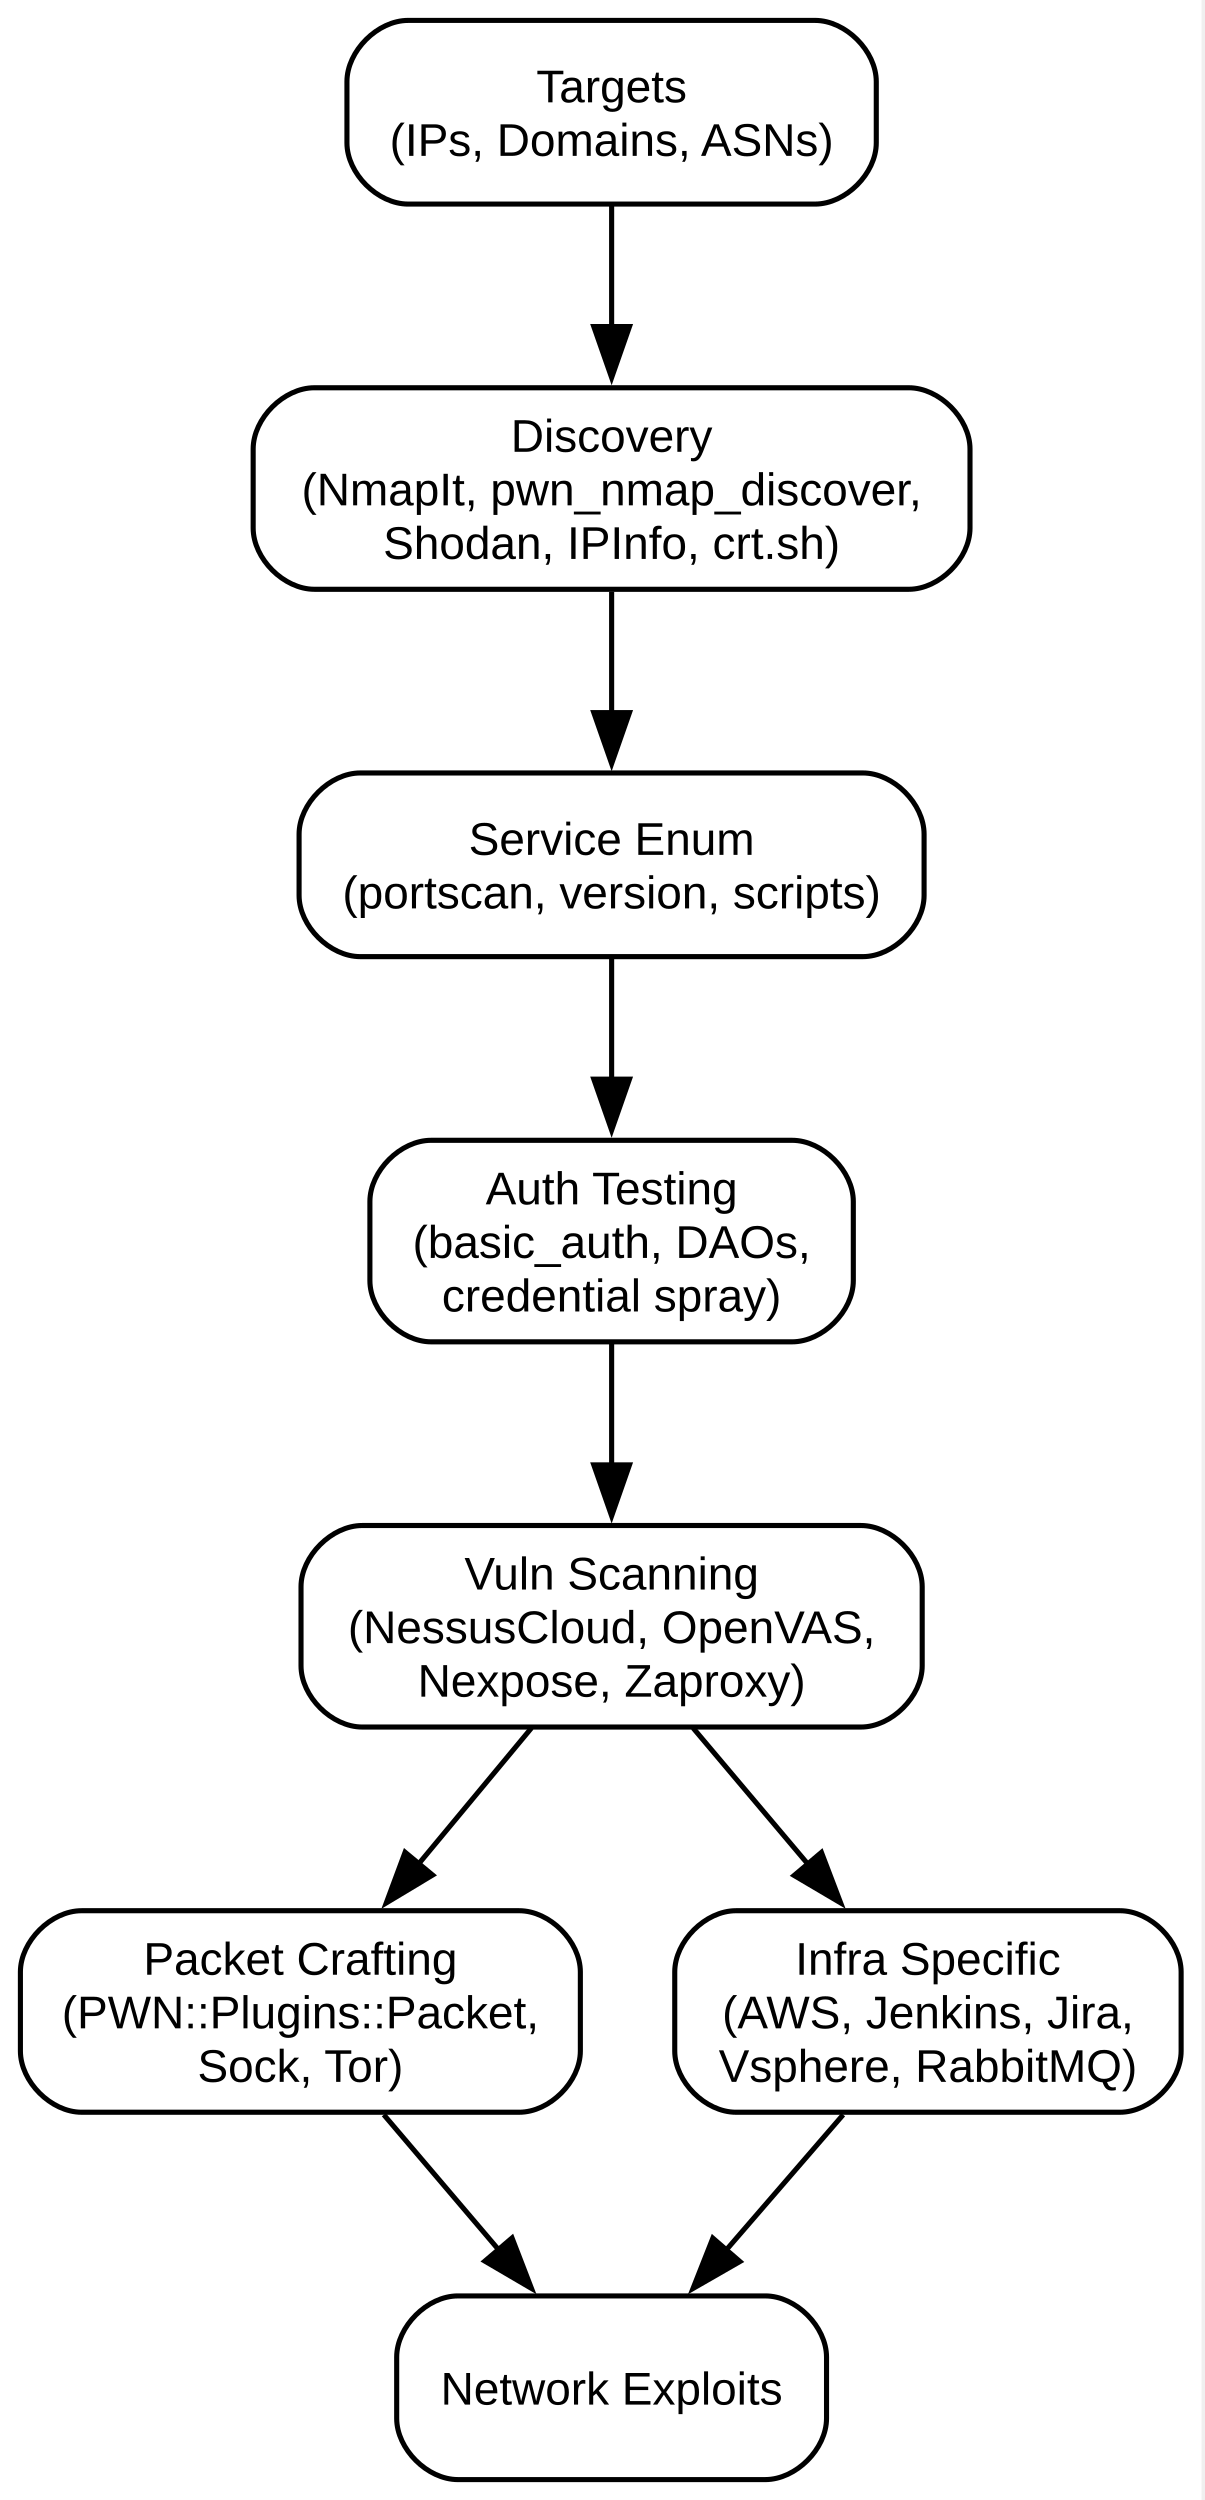
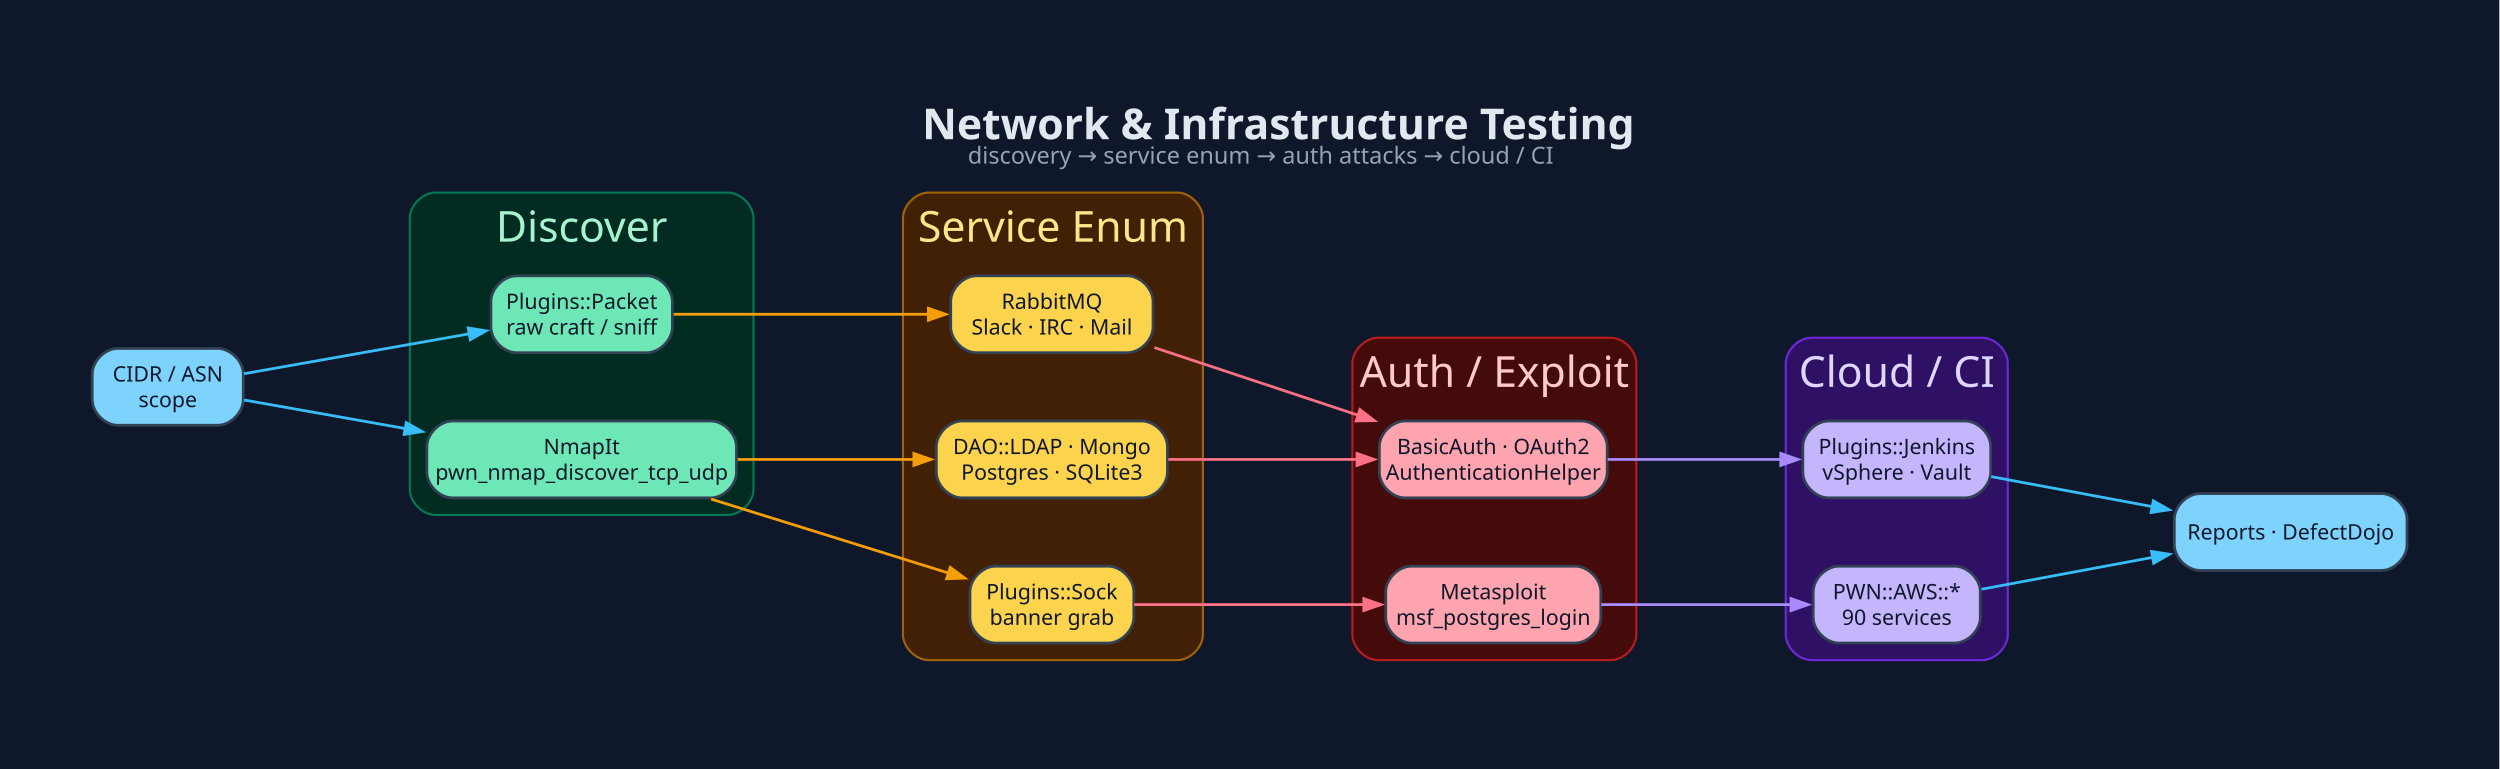
- <svg xmlns="http://www.w3.org/2000/svg" width="236pt" height="490pt" viewBox="0.00 0.00 236.00 490.00">
-   <g id="graph0" class="graph" transform="scale(1 1) rotate(0) translate(4 486)">
-     <polygon fill="white" stroke="none" points="-4,4 -4,-486 231.5,-486 231.5,4 -4,4" />
+ <svg xmlns="http://www.w3.org/2000/svg" width="1171pt" height="360pt" viewBox="0.00 0.00 1171.00 360.00">
+   <g id="graph0" class="graph" transform="scale(1 1) rotate(0) translate(43.2 317.2)">
+     <polygon fill="#0f172a" stroke="none" points="-43.2,43.2 -43.2,-317.2 1127.45,-317.2 1127.45,43.2 -43.2,43.2" />
+     <text xml:space="preserve" text-anchor="start" x="388.75" y="-252" font-family="sans-Serif" font-weight="bold" font-size="20.00" fill="#e2e8f0">Network &amp; Infrastructure Testing</text>
+     <text xml:space="preserve" text-anchor="start" x="410.12" y="-240.55" font-family="sans-Serif" font-size="11.00" fill="#94a3b8">discovery → service enum → auth attacks → cloud / CI</text>
+     <g id="clust1" class="cluster">
+       <path fill="#022c22" stroke="#047857" d="M160.75,-76C160.75,-76 297.75,-76 297.75,-76 303.75,-76 309.75,-82 309.75,-88 309.75,-88 309.75,-215 309.75,-215 309.75,-221 303.75,-227 297.75,-227 297.75,-227 160.75,-227 160.75,-227 154.75,-227 148.75,-221 148.75,-215 148.75,-215 148.75,-88 148.75,-88 148.75,-82 154.75,-76 160.75,-76" />
+       <text xml:space="preserve" text-anchor="middle" x="229.25" y="-204" font-family="sans-Serif" font-size="20.00" fill="#a7f3d0">Discover</text>
+     </g>
+     <g id="clust2" class="cluster">
+       <path fill="#422006" stroke="#a16207" d="M391.75,-8C391.75,-8 508.25,-8 508.25,-8 514.25,-8 520.25,-14 520.25,-20 520.25,-20 520.25,-215 520.25,-215 520.25,-221 514.25,-227 508.25,-227 508.25,-227 391.75,-227 391.75,-227 385.75,-227 379.75,-221 379.75,-215 379.75,-215 379.75,-20 379.75,-20 379.75,-14 385.75,-8 391.75,-8" />
+       <text xml:space="preserve" text-anchor="middle" x="450" y="-204" font-family="sans-Serif" font-size="20.00" fill="#fde68a">Service Enum</text>
+     </g>
+     <g id="clust3" class="cluster">
+       <path fill="#450a0a" stroke="#b91c1c" d="M602.25,-8C602.25,-8 711.25,-8 711.25,-8 717.25,-8 723.25,-14 723.25,-20 723.25,-20 723.25,-147 723.25,-147 723.25,-153 717.25,-159 711.25,-159 711.25,-159 602.25,-159 602.25,-159 596.25,-159 590.25,-153 590.25,-147 590.25,-147 590.25,-20 590.25,-20 590.25,-14 596.25,-8 602.25,-8" />
+       <text xml:space="preserve" text-anchor="middle" x="656.75" y="-136" font-family="sans-Serif" font-size="20.00" fill="#fecaca">Auth / Exploit</text>
+     </g>
+     <g id="clust4" class="cluster">
+       <path fill="#2e1065" stroke="#6d28d9" d="M805.25,-8C805.25,-8 885.25,-8 885.25,-8 891.25,-8 897.25,-14 897.25,-20 897.25,-20 897.25,-147 897.25,-147 897.25,-153 891.25,-159 885.25,-159 885.25,-159 805.25,-159 805.25,-159 799.25,-159 793.25,-153 793.25,-147 793.25,-147 793.25,-20 793.25,-20 793.25,-14 799.25,-8 805.25,-8" />
+       <text xml:space="preserve" text-anchor="middle" x="845.25" y="-136" font-family="sans-Serif" font-size="20.00" fill="#ddd6fe">Cloud / CI</text>
+     </g>
    <g id="node1" class="node">
-       <path fill="none" stroke="black" d="M155.75,-482C155.75,-482 76,-482 76,-482 70,-482 64,-476 64,-470 64,-470 64,-458 64,-458 64,-452 70,-446 76,-446 76,-446 155.75,-446 155.75,-446 161.75,-446 167.75,-452 167.75,-458 167.75,-458 167.75,-470 167.75,-470 167.75,-476 161.75,-482 155.75,-482" />
-       <text xml:space="preserve" text-anchor="middle" x="115.88" y="-465.95" font-family="Arial" font-size="9.00">Targets</text>
-       <text xml:space="preserve" text-anchor="middle" x="115.88" y="-455.45" font-family="Arial" font-size="9.00">(IPs, Domains, ASNs)</text>
+       <path fill="#7dd3fc" stroke="#334155" stroke-width="1.3" d="M58.75,-154C58.75,-154 12,-154 12,-154 6,-154 0,-148 0,-142 0,-142 0,-130 0,-130 0,-124 6,-118 12,-118 12,-118 58.75,-118 58.75,-118 64.75,-118 70.75,-124 70.75,-130 70.75,-130 70.75,-142 70.75,-142 70.75,-148 64.75,-154 58.75,-154" />
+       <text xml:space="preserve" text-anchor="middle" x="35.38" y="-138.5" font-family="sans-Serif" font-size="10.00" fill="#0f172a">CIDR / ASN</text>
+       <text xml:space="preserve" text-anchor="middle" x="35.38" y="-126.5" font-family="sans-Serif" font-size="10.00" fill="#0f172a">scope</text>
    </g>
    <g id="node2" class="node">
-       <path fill="none" stroke="black" d="M174.12,-410C174.12,-410 57.62,-410 57.62,-410 51.62,-410 45.62,-404 45.62,-398 45.62,-398 45.62,-382.5 45.62,-382.5 45.62,-376.5 51.62,-370.5 57.62,-370.5 57.62,-370.5 174.12,-370.5 174.12,-370.5 180.12,-370.5 186.12,-376.5 186.12,-382.5 186.12,-382.5 186.12,-398 186.12,-398 186.12,-404 180.12,-410 174.12,-410" />
-       <text xml:space="preserve" text-anchor="middle" x="115.88" y="-397.45" font-family="Arial" font-size="9.00">Discovery</text>
-       <text xml:space="preserve" text-anchor="middle" x="115.88" y="-386.95" font-family="Arial" font-size="9.00">(NmapIt, pwn_nmap_discover,</text>
-       <text xml:space="preserve" text-anchor="middle" x="115.88" y="-376.45" font-family="Arial" font-size="9.00">Shodan, IPInfo, crt.sh)</text>
+       <path fill="#6ee7b7" stroke="#334155" stroke-width="1.3" d="M289.75,-120C289.75,-120 168.75,-120 168.75,-120 162.75,-120 156.75,-114 156.75,-108 156.75,-108 156.75,-96 156.75,-96 156.75,-90 162.75,-84 168.75,-84 168.75,-84 289.75,-84 289.75,-84 295.75,-84 301.75,-90 301.75,-96 301.75,-96 301.75,-108 301.75,-108 301.75,-114 295.75,-120 289.75,-120" />
+       <text xml:space="preserve" text-anchor="middle" x="229.25" y="-104.5" font-family="sans-Serif" font-size="10.00" fill="#0f172a">NmapIt</text>
+       <text xml:space="preserve" text-anchor="middle" x="229.25" y="-92.5" font-family="sans-Serif" font-size="10.00" fill="#0f172a">pwn_nmap_discover_tcp_udp</text>
    </g>
    <g id="edge1" class="edge">
-       <path fill="none" stroke="black" d="M115.88,-445.63C115.88,-438.5 115.88,-430.02 115.88,-421.91" />
-       <polygon fill="black" stroke="black" points="119.38,-421.99 115.88,-411.99 112.38,-421.99 119.38,-421.99" />
+       <path fill="none" stroke="#38bdf8" stroke-width="1.3" d="M71.12,-129.84C92.28,-126.09 120.26,-121.14 146.74,-116.44" />
+       <polygon fill="#38bdf8" stroke="#38bdf8" stroke-width="1.3" points="147.08,-119.23 154.47,-115.07 146.1,-113.71 147.08,-119.23" />
    </g>
    <g id="node3" class="node">
-       <path fill="none" stroke="black" d="M165.12,-334.5C165.12,-334.5 66.62,-334.5 66.62,-334.5 60.62,-334.5 54.62,-328.5 54.62,-322.5 54.62,-322.5 54.62,-310.5 54.62,-310.5 54.62,-304.5 60.62,-298.5 66.62,-298.5 66.62,-298.5 165.12,-298.5 165.12,-298.5 171.12,-298.5 177.12,-304.5 177.12,-310.5 177.12,-310.5 177.12,-322.5 177.12,-322.5 177.12,-328.5 171.12,-334.5 165.12,-334.5" />
-       <text xml:space="preserve" text-anchor="middle" x="115.88" y="-318.45" font-family="Arial" font-size="9.00">Service Enum</text>
-       <text xml:space="preserve" text-anchor="middle" x="115.88" y="-307.95" font-family="Arial" font-size="9.00">(portscan, version, scripts)</text>
+       <path fill="#6ee7b7" stroke="#334155" stroke-width="1.3" d="M259.75,-188C259.75,-188 198.75,-188 198.75,-188 192.75,-188 186.75,-182 186.75,-176 186.75,-176 186.75,-164 186.75,-164 186.75,-158 192.75,-152 198.75,-152 198.75,-152 259.75,-152 259.75,-152 265.75,-152 271.75,-158 271.75,-164 271.75,-164 271.75,-176 271.75,-176 271.75,-182 265.75,-188 259.75,-188" />
+       <text xml:space="preserve" text-anchor="middle" x="229.25" y="-172.5" font-family="sans-Serif" font-size="10.00" fill="#0f172a">Plugins::Packet</text>
+       <text xml:space="preserve" text-anchor="middle" x="229.25" y="-160.5" font-family="sans-Serif" font-size="10.00" fill="#0f172a">raw craft / sniff</text>
    </g>
    <g id="edge2" class="edge">
-       <path fill="none" stroke="black" d="M115.88,-370.02C115.88,-362.75 115.88,-354.29 115.88,-346.33" />
-       <polygon fill="black" stroke="black" points="119.38,-346.33 115.88,-336.33 112.38,-346.33 119.38,-346.33" />
+       <path fill="none" stroke="#38bdf8" stroke-width="1.3" d="M71.12,-142.16C100.61,-147.38 143.33,-154.95 176.79,-160.88" />
+       <polygon fill="#38bdf8" stroke="#38bdf8" stroke-width="1.3" points="176.1,-163.6 184.47,-162.24 177.08,-158.09 176.1,-163.6" />
    </g>
    <g id="node4" class="node">
-       <path fill="none" stroke="black" d="M151.25,-262.5C151.25,-262.5 80.5,-262.5 80.5,-262.5 74.5,-262.5 68.5,-256.5 68.5,-250.5 68.5,-250.5 68.5,-235 68.5,-235 68.5,-229 74.5,-223 80.5,-223 80.5,-223 151.25,-223 151.25,-223 157.25,-223 163.25,-229 163.25,-235 163.25,-235 163.25,-250.5 163.25,-250.5 163.25,-256.5 157.25,-262.5 151.25,-262.5" />
-       <text xml:space="preserve" text-anchor="middle" x="115.88" y="-249.95" font-family="Arial" font-size="9.00">Auth Testing</text>
-       <text xml:space="preserve" text-anchor="middle" x="115.88" y="-239.45" font-family="Arial" font-size="9.00">(basic_auth, DAOs,</text>
-       <text xml:space="preserve" text-anchor="middle" x="115.88" y="-228.95" font-family="Arial" font-size="9.00">credential spray)</text>
+       <path fill="#fcd34d" stroke="#334155" stroke-width="1.3" d="M475.88,-52C475.88,-52 423.12,-52 423.12,-52 417.12,-52 411.12,-46 411.12,-40 411.12,-40 411.12,-28 411.12,-28 411.12,-22 417.12,-16 423.12,-16 423.12,-16 475.88,-16 475.88,-16 481.88,-16 487.88,-22 487.88,-28 487.88,-28 487.88,-40 487.88,-40 487.88,-46 481.88,-52 475.88,-52" />
+       <text xml:space="preserve" text-anchor="middle" x="449.5" y="-36.5" font-family="sans-Serif" font-size="10.00" fill="#0f172a">Plugins::Sock</text>
+       <text xml:space="preserve" text-anchor="middle" x="449.5" y="-24.5" font-family="sans-Serif" font-size="10.00" fill="#0f172a">banner grab</text>
    </g>
    <g id="edge3" class="edge">
-       <path fill="none" stroke="black" d="M115.88,-298.13C115.88,-291 115.88,-282.52 115.88,-274.41" />
-       <polygon fill="black" stroke="black" points="119.38,-274.49 115.88,-264.49 112.38,-274.49 119.38,-274.49" />
+       <path fill="none" stroke="#f59e0b" stroke-width="1.3" d="M289.89,-83.42C324.92,-72.5 368.59,-58.9 401.24,-48.73" />
+       <polygon fill="#f59e0b" stroke="#f59e0b" stroke-width="1.3" points="401.88,-51.46 408.68,-46.41 400.21,-46.11 401.88,-51.46" />
    </g>
    <g id="node5" class="node">
-       <path fill="none" stroke="black" d="M164.75,-187C164.75,-187 67,-187 67,-187 61,-187 55,-181 55,-175 55,-175 55,-159.5 55,-159.5 55,-153.5 61,-147.5 67,-147.5 67,-147.5 164.75,-147.5 164.75,-147.5 170.75,-147.5 176.75,-153.5 176.75,-159.5 176.75,-159.5 176.75,-175 176.75,-175 176.75,-181 170.75,-187 164.75,-187" />
-       <text xml:space="preserve" text-anchor="middle" x="115.88" y="-174.45" font-family="Arial" font-size="9.00">Vuln Scanning</text>
-       <text xml:space="preserve" text-anchor="middle" x="115.88" y="-163.95" font-family="Arial" font-size="9.00">(NessusCloud, OpenVAS,</text>
-       <text xml:space="preserve" text-anchor="middle" x="115.88" y="-153.45" font-family="Arial" font-size="9.00">Nexpose, Zaproxy)</text>
+       <path fill="#fcd34d" stroke="#334155" stroke-width="1.3" d="M491.62,-120C491.62,-120 407.38,-120 407.38,-120 401.38,-120 395.38,-114 395.38,-108 395.38,-108 395.38,-96 395.38,-96 395.38,-90 401.38,-84 407.38,-84 407.38,-84 491.62,-84 491.62,-84 497.62,-84 503.62,-90 503.62,-96 503.62,-96 503.62,-108 503.62,-108 503.62,-114 497.62,-120 491.62,-120" />
+       <text xml:space="preserve" text-anchor="middle" x="449.5" y="-104.5" font-family="sans-Serif" font-size="10.00" fill="#0f172a">DAO::LDAP · Mongo</text>
+       <text xml:space="preserve" text-anchor="middle" x="449.5" y="-92.5" font-family="sans-Serif" font-size="10.00" fill="#0f172a">Postgres · SQLite3</text>
    </g>
    <g id="edge4" class="edge">
-       <path fill="none" stroke="black" d="M115.88,-222.82C115.88,-215.51 115.88,-206.95 115.88,-198.81" />
-       <polygon fill="black" stroke="black" points="119.38,-198.88 115.88,-188.88 112.38,-198.88 119.38,-198.88" />
+       <path fill="none" stroke="#f59e0b" stroke-width="1.3" d="M302.32,-102C329.07,-102 359.2,-102 385.12,-102" />
+       <polygon fill="#f59e0b" stroke="#f59e0b" stroke-width="1.3" points="384.86,-104.8 392.86,-102 384.86,-99.2 384.86,-104.8" />
    </g>
    <g id="node6" class="node">
-       <path fill="none" stroke="black" d="M97.75,-111.5C97.75,-111.5 12,-111.5 12,-111.5 6,-111.5 0,-105.5 0,-99.5 0,-99.5 0,-84 0,-84 0,-78 6,-72 12,-72 12,-72 97.75,-72 97.75,-72 103.75,-72 109.75,-78 109.75,-84 109.75,-84 109.75,-99.5 109.75,-99.5 109.75,-105.5 103.75,-111.5 97.75,-111.5" />
-       <text xml:space="preserve" text-anchor="middle" x="54.88" y="-98.95" font-family="Arial" font-size="9.00">Packet Crafting</text>
-       <text xml:space="preserve" text-anchor="middle" x="54.88" y="-88.45" font-family="Arial" font-size="9.00">(PWN::Plugins::Packet,</text>
-       <text xml:space="preserve" text-anchor="middle" x="54.88" y="-77.95" font-family="Arial" font-size="9.00">Sock, Tor)</text>
+       <path fill="#fcd34d" stroke="#334155" stroke-width="1.3" d="M484.88,-188C484.88,-188 414.12,-188 414.12,-188 408.12,-188 402.12,-182 402.12,-176 402.12,-176 402.12,-164 402.12,-164 402.12,-158 408.12,-152 414.12,-152 414.12,-152 484.88,-152 484.88,-152 490.88,-152 496.88,-158 496.88,-164 496.88,-164 496.88,-176 496.88,-176 496.88,-182 490.88,-188 484.88,-188" />
+       <text xml:space="preserve" text-anchor="middle" x="449.5" y="-172.5" font-family="sans-Serif" font-size="10.00" fill="#0f172a">RabbitMQ</text>
+       <text xml:space="preserve" text-anchor="middle" x="449.5" y="-160.5" font-family="sans-Serif" font-size="10.00" fill="#0f172a">Slack · IRC · Mail</text>
    </g>
    <g id="edge5" class="edge">
-       <path fill="none" stroke="black" d="M100.17,-147.32C93.39,-139.16 85.32,-129.44 77.89,-120.48" />
-       <polygon fill="black" stroke="black" points="80.79,-118.49 71.71,-113.03 75.4,-122.96 80.79,-118.49" />
+       <path fill="none" stroke="#f59e0b" stroke-width="1.3" d="M272.33,-170C306.33,-170 354.5,-170 391.88,-170" />
+       <polygon fill="#f59e0b" stroke="#f59e0b" stroke-width="1.3" points="391.66,-172.8 399.66,-170 391.66,-167.2 391.66,-172.8" />
    </g>
    <g id="node7" class="node">
-       <path fill="none" stroke="black" d="M215.5,-111.5C215.5,-111.5 140.25,-111.5 140.25,-111.5 134.25,-111.5 128.25,-105.5 128.25,-99.5 128.25,-99.5 128.25,-84 128.25,-84 128.25,-78 134.25,-72 140.25,-72 140.25,-72 215.5,-72 215.5,-72 221.5,-72 227.5,-78 227.5,-84 227.5,-84 227.5,-99.5 227.5,-99.5 227.5,-105.5 221.5,-111.5 215.5,-111.5" />
-       <text xml:space="preserve" text-anchor="middle" x="177.88" y="-98.95" font-family="Arial" font-size="9.00">Infra Specific</text>
-       <text xml:space="preserve" text-anchor="middle" x="177.88" y="-88.45" font-family="Arial" font-size="9.00">(AWS, Jenkins, Jira,</text>
-       <text xml:space="preserve" text-anchor="middle" x="177.88" y="-77.95" font-family="Arial" font-size="9.00">Vsphere, RabbitMQ)</text>
+       <path fill="#fda4af" stroke="#334155" stroke-width="1.3" d="M694.62,-52C694.62,-52 617.88,-52 617.88,-52 611.88,-52 605.88,-46 605.88,-40 605.88,-40 605.88,-28 605.88,-28 605.88,-22 611.88,-16 617.88,-16 617.88,-16 694.62,-16 694.62,-16 700.62,-16 706.62,-22 706.62,-28 706.62,-28 706.62,-40 706.62,-40 706.62,-46 700.62,-52 694.62,-52" />
+       <text xml:space="preserve" text-anchor="middle" x="656.25" y="-36.5" font-family="sans-Serif" font-size="10.00" fill="#0f172a">Metasploit</text>
+       <text xml:space="preserve" text-anchor="middle" x="656.25" y="-24.5" font-family="sans-Serif" font-size="10.00" fill="#0f172a">msf_postgres_login</text>
+     </g>
+     <g id="edge6" class="edge">
+       <path fill="none" stroke="#fb7185" stroke-width="1.3" d="M488.05,-34C518.24,-34 561.18,-34 595.99,-34" />
+       <polygon fill="#fb7185" stroke="#fb7185" stroke-width="1.3" points="595.61,-36.8 603.61,-34 595.61,-31.2 595.61,-36.8" />
+     </g>
+     <g id="node8" class="node">
+       <path fill="#fda4af" stroke="#334155" stroke-width="1.3" d="M697.62,-120C697.62,-120 614.88,-120 614.88,-120 608.88,-120 602.88,-114 602.88,-108 602.88,-108 602.88,-96 602.88,-96 602.88,-90 608.88,-84 614.88,-84 614.88,-84 697.62,-84 697.62,-84 703.62,-84 709.62,-90 709.62,-96 709.62,-96 709.62,-108 709.62,-108 709.62,-114 703.62,-120 697.62,-120" />
+       <text xml:space="preserve" text-anchor="middle" x="656.25" y="-104.5" font-family="sans-Serif" font-size="10.00" fill="#0f172a">BasicAuth · OAuth2</text>
+       <text xml:space="preserve" text-anchor="middle" x="656.25" y="-92.5" font-family="sans-Serif" font-size="10.00" fill="#0f172a">AuthenticationHelper</text>
    </g>
    <g id="edge7" class="edge">
-       <path fill="none" stroke="black" d="M131.84,-147.32C138.73,-139.16 146.93,-129.44 154.48,-120.48" />
-       <polygon fill="black" stroke="black" points="157,-122.93 160.77,-113.03 151.65,-118.41 157,-122.93" />
-     </g>
-     <g id="node8" class="node">
-       <path fill="none" stroke="black" d="M146,-36C146,-36 85.75,-36 85.75,-36 79.75,-36 73.75,-30 73.75,-24 73.75,-24 73.75,-12 73.75,-12 73.75,-6 79.75,0 85.75,0 85.75,0 146,0 146,0 152,0 158,-6 158,-12 158,-12 158,-24 158,-24 158,-30 152,-36 146,-36" />
-       <text xml:space="preserve" text-anchor="middle" x="115.88" y="-14.7" font-family="Arial" font-size="9.00">Network Exploits</text>
-     </g>
-     <g id="edge6" class="edge">
-       <path fill="none" stroke="black" d="M71.22,-71.52C78.14,-63.39 86.3,-53.79 93.74,-45.04" />
-       <polygon fill="black" stroke="black" points="96.36,-47.36 100.17,-37.47 91.03,-42.82 96.36,-47.36" />
+       <path fill="none" stroke="#fb7185" stroke-width="1.3" d="M504.03,-102C531.16,-102 564.27,-102 592.59,-102" />
+       <polygon fill="#fb7185" stroke="#fb7185" stroke-width="1.3" points="592.42,-104.8 600.42,-102 592.42,-99.2 592.42,-104.8" />
    </g>
    <g id="edge8" class="edge">
-       <path fill="none" stroke="black" d="M161.26,-71.52C154.16,-63.3 145.76,-53.59 138.13,-44.76" />
-       <polygon fill="black" stroke="black" points="141.02,-42.74 131.83,-37.46 135.72,-47.32 141.02,-42.74" />
+       <path fill="none" stroke="#fb7185" stroke-width="1.3" d="M497.47,-154.4C525.83,-144.98 562.3,-132.87 593.03,-122.67" />
+       <polygon fill="#fb7185" stroke="#fb7185" stroke-width="1.3" points="593.79,-125.36 600.5,-120.18 592.02,-120.05 593.79,-125.36" />
+     </g>
+     <g id="node9" class="node">
+       <path fill="#c4b5fd" stroke="#334155" stroke-width="1.3" d="M872.38,-52C872.38,-52 818.12,-52 818.12,-52 812.12,-52 806.12,-46 806.12,-40 806.12,-40 806.12,-28 806.12,-28 806.12,-22 812.12,-16 818.12,-16 818.12,-16 872.38,-16 872.38,-16 878.38,-16 884.38,-22 884.38,-28 884.38,-28 884.38,-40 884.38,-40 884.38,-46 878.38,-52 872.38,-52" />
+       <text xml:space="preserve" text-anchor="middle" x="845.25" y="-36.5" font-family="sans-Serif" font-size="10.00" fill="#0f172a">PWN::AWS::*</text>
+       <text xml:space="preserve" text-anchor="middle" x="845.25" y="-24.5" font-family="sans-Serif" font-size="10.00" fill="#0f172a">90 services</text>
+     </g>
+     <g id="edge9" class="edge">
+       <path fill="none" stroke="#a78bfa" stroke-width="1.3" d="M706.87,-34C734.43,-34 768.57,-34 795.92,-34" />
+       <polygon fill="#a78bfa" stroke="#a78bfa" stroke-width="1.3" points="795.7,-36.8 803.7,-34 795.7,-31.2 795.7,-36.8" />
+     </g>
+     <g id="node10" class="node">
+       <path fill="#c4b5fd" stroke="#334155" stroke-width="1.3" d="M877.25,-120C877.25,-120 813.25,-120 813.25,-120 807.25,-120 801.25,-114 801.25,-108 801.25,-108 801.25,-96 801.25,-96 801.25,-90 807.25,-84 813.25,-84 813.25,-84 877.25,-84 877.25,-84 883.25,-84 889.25,-90 889.25,-96 889.25,-96 889.25,-108 889.25,-108 889.25,-114 883.25,-120 877.25,-120" />
+       <text xml:space="preserve" text-anchor="middle" x="845.25" y="-104.5" font-family="sans-Serif" font-size="10.00" fill="#0f172a">Plugins::Jenkins</text>
+       <text xml:space="preserve" text-anchor="middle" x="845.25" y="-92.5" font-family="sans-Serif" font-size="10.00" fill="#0f172a">vSphere · Vault</text>
+     </g>
+     <g id="edge10" class="edge">
+       <path fill="none" stroke="#a78bfa" stroke-width="1.3" d="M709.84,-102C735.21,-102 765.58,-102 791.03,-102" />
+       <polygon fill="#a78bfa" stroke="#a78bfa" stroke-width="1.3" points="790.91,-104.8 798.91,-102 790.91,-99.2 790.91,-104.8" />
+     </g>
+     <g id="node11" class="node">
+       <path fill="#7dd3fc" stroke="#334155" stroke-width="1.3" d="M1072.25,-86C1072.25,-86 987.25,-86 987.25,-86 981.25,-86 975.25,-80 975.25,-74 975.25,-74 975.25,-62 975.25,-62 975.25,-56 981.25,-50 987.25,-50 987.25,-50 1072.25,-50 1072.25,-50 1078.25,-50 1084.25,-56 1084.25,-62 1084.25,-62 1084.25,-74 1084.25,-74 1084.25,-80 1078.25,-86 1072.25,-86" />
+       <text xml:space="preserve" text-anchor="middle" x="1029.75" y="-64.5" font-family="sans-Serif" font-size="10.00" fill="#0f172a">Reports · DefectDojo</text>
+     </g>
+     <g id="edge11" class="edge">
+       <path fill="none" stroke="#38bdf8" stroke-width="1.3" d="M884.95,-41.21C908.25,-45.55 938.48,-51.18 965.2,-56.16" />
+       <polygon fill="#38bdf8" stroke="#38bdf8" stroke-width="1.3" points="964.56,-58.89 972.94,-57.6 965.59,-53.38 964.56,-58.89" />
+     </g>
+     <g id="edge12" class="edge">
+       <path fill="none" stroke="#38bdf8" stroke-width="1.3" d="M889.5,-93.94C912.02,-89.75 939.99,-84.54 964.94,-79.89" />
+       <polygon fill="#38bdf8" stroke="#38bdf8" stroke-width="1.3" points="965.41,-82.65 972.77,-78.43 964.39,-77.14 965.41,-82.65" />
    </g>
  </g>
</svg>
